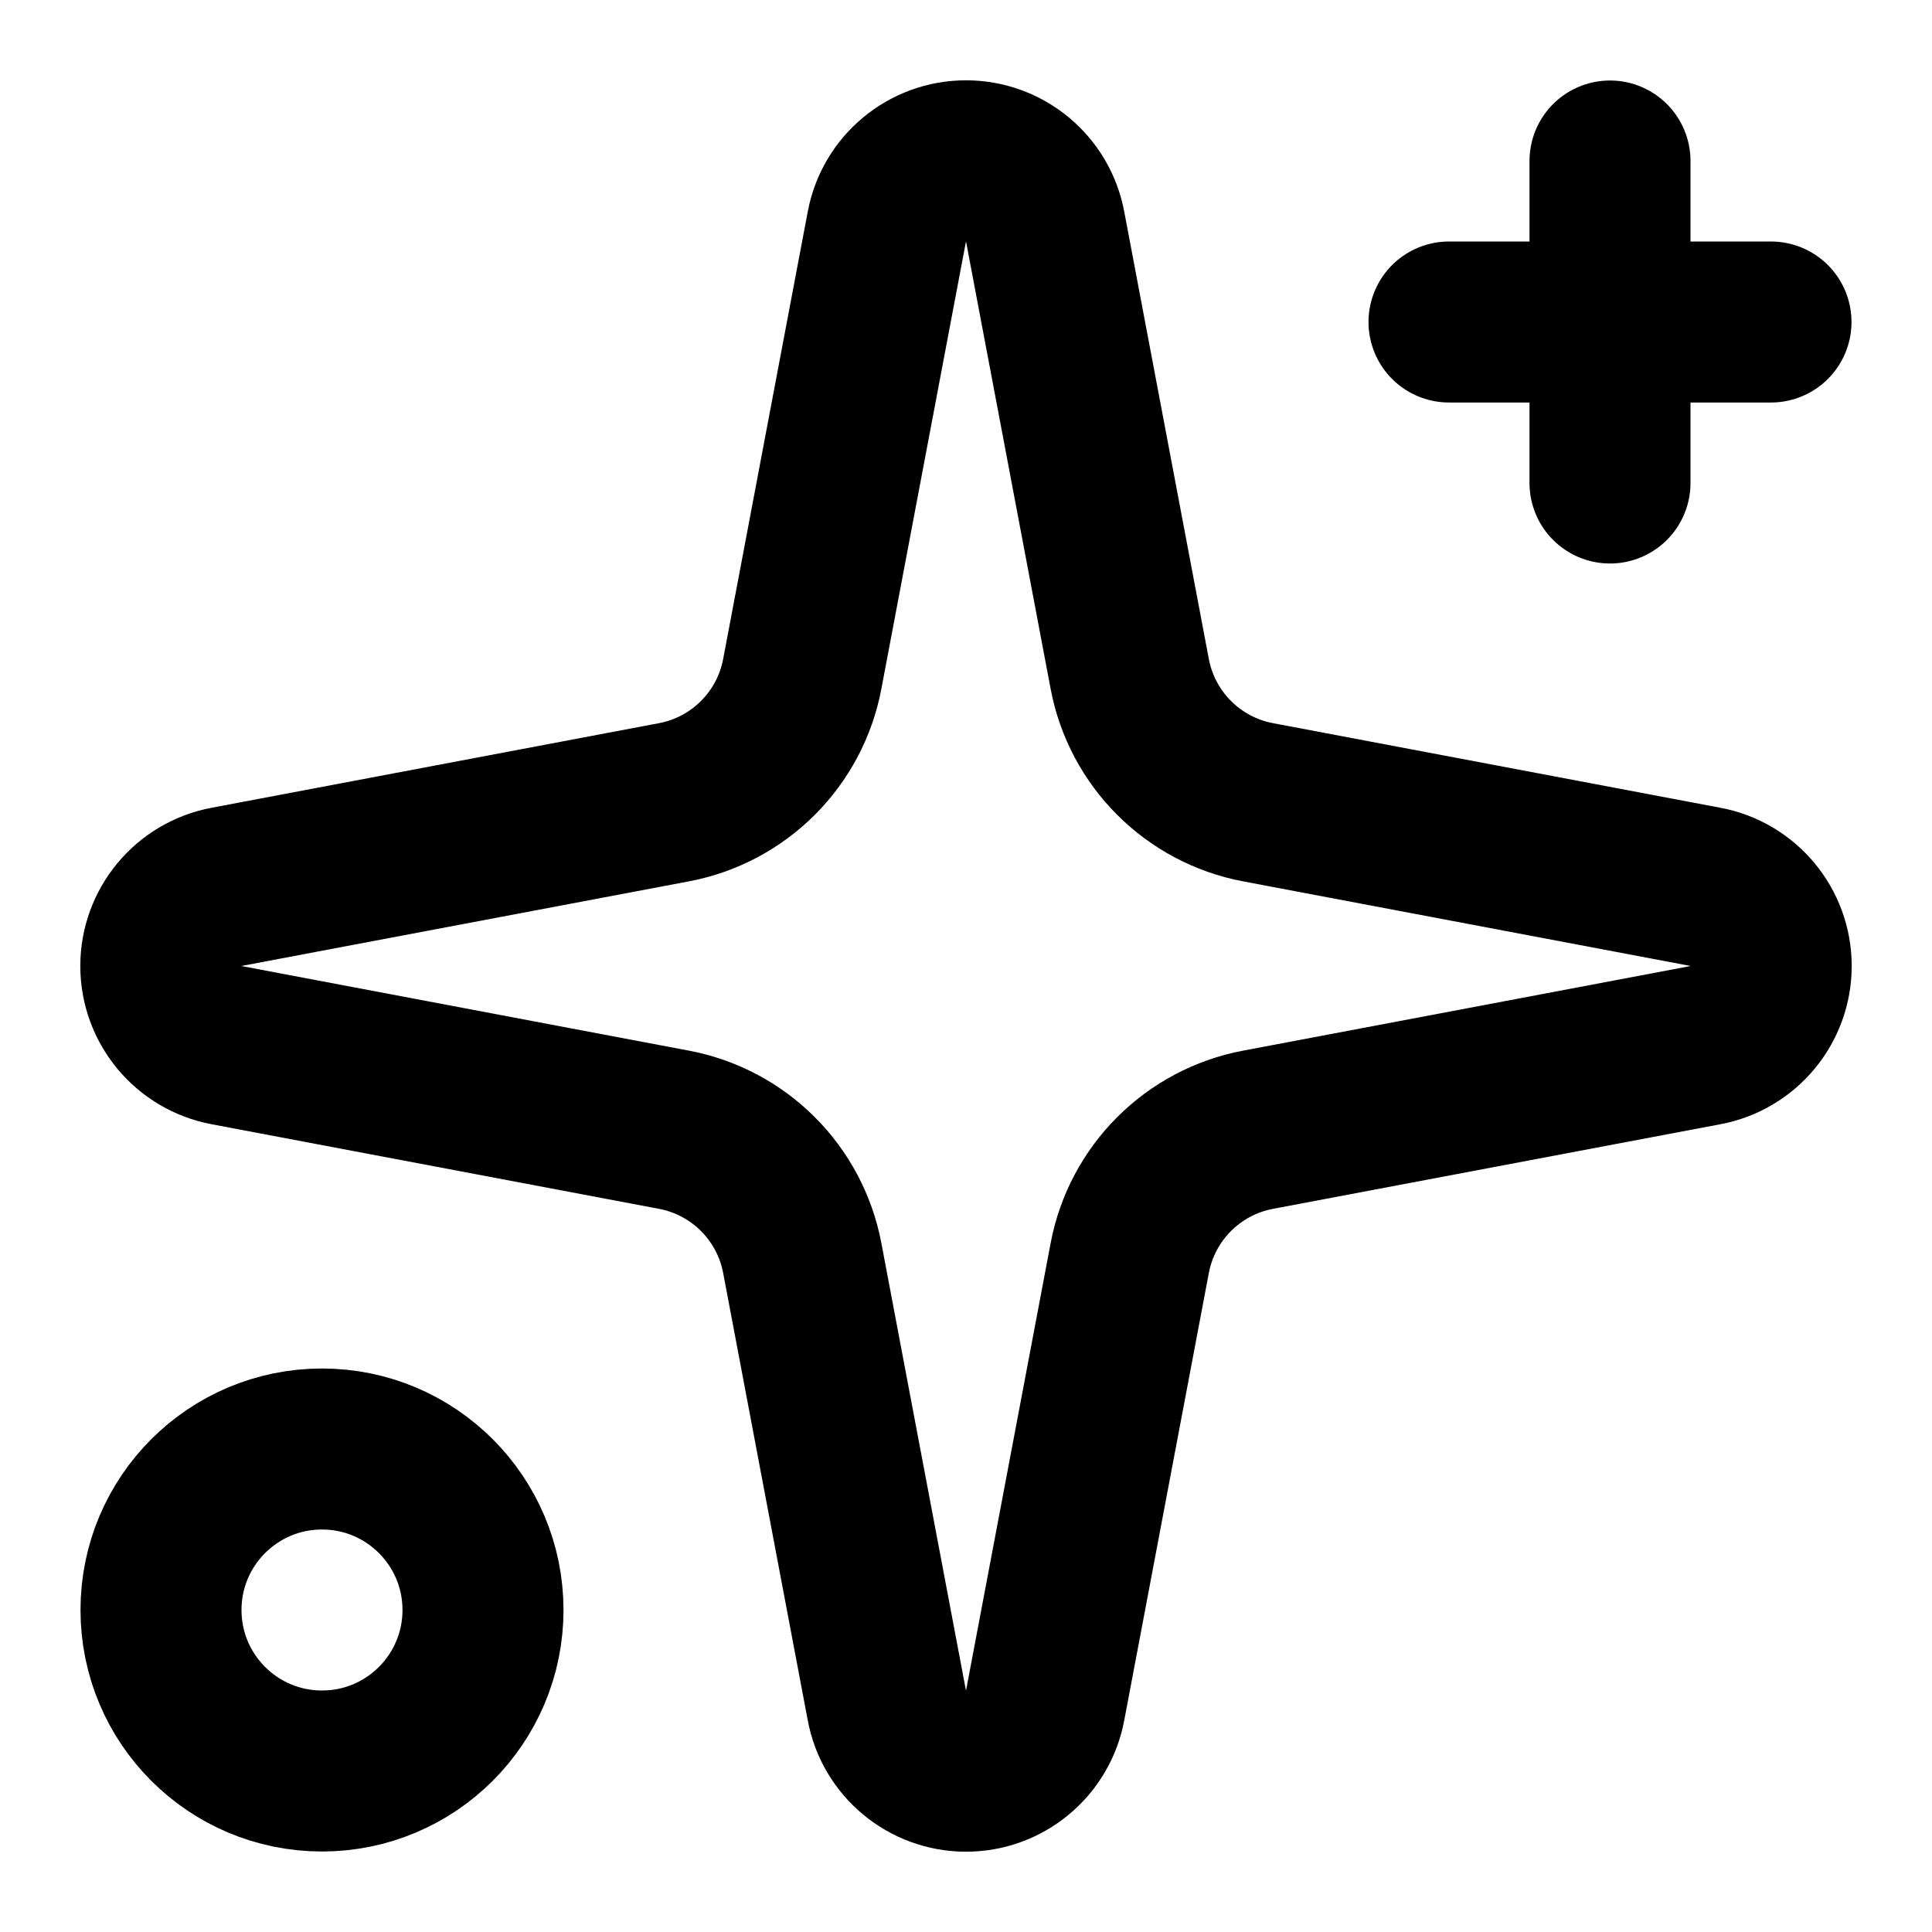
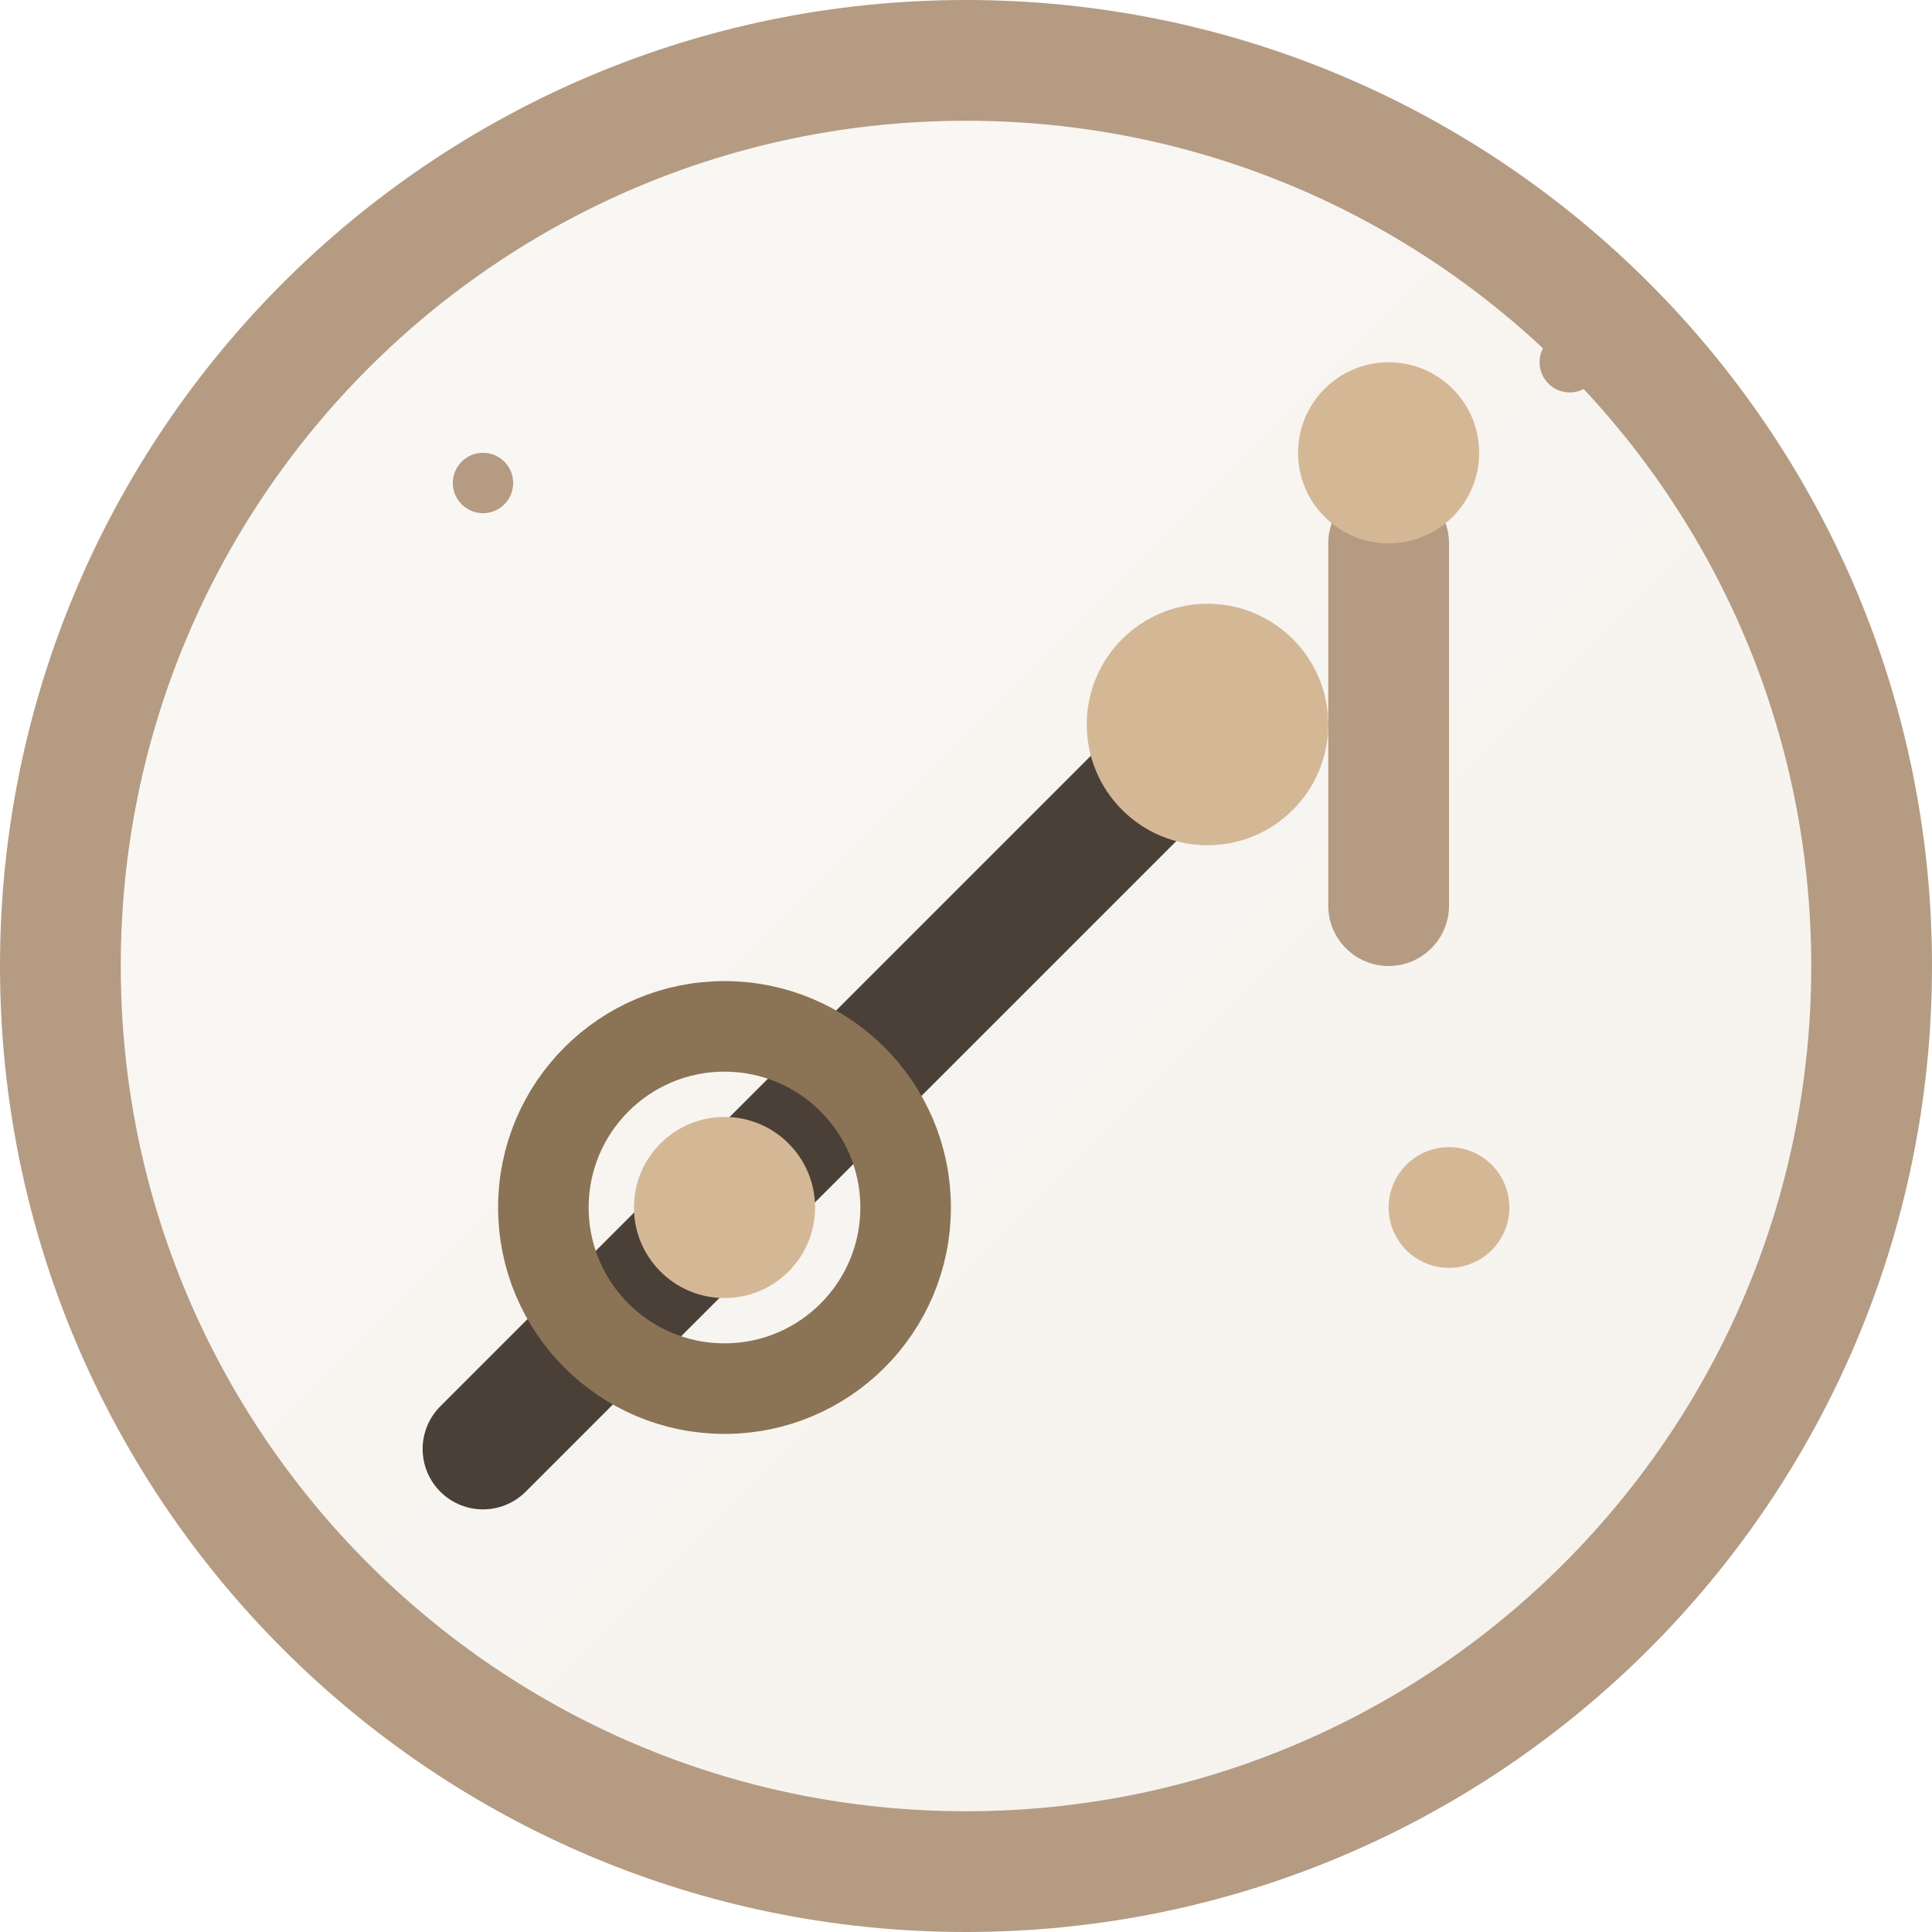
- <svg xmlns="http://www.w3.org/2000/svg" width="24" height="24" viewBox="0 0 24 24" fill="none" stroke="currentColor" stroke-width="2" stroke-linecap="round" stroke-linejoin="round">
-   <path d="M11.017 2.814a1 1 0 0 1 1.966 0l1.051 5.558a2 2 0 0 0 1.594 1.594l5.558 1.051a1 1 0 0 1 0 1.966l-5.558 1.051a2 2 0 0 0-1.594 1.594l-1.051 5.558a1 1 0 0 1-1.966 0l-1.051-5.558a2 2 0 0 0-1.594-1.594l-5.558-1.051a1 1 0 0 1 0-1.966l5.558-1.051a2 2 0 0 0 1.594-1.594z" />
-   <path d="M20 2v4" />
-   <path d="M22 4h-4" />
-   <circle cx="4" cy="20" r="2" />
+ <svg xmlns="http://www.w3.org/2000/svg" width="32" height="32" viewBox="0 0 32 32" fill="none">
+   <circle cx="16" cy="16" r="15" fill="url(#gradient1)" stroke="#b49b82" stroke-width="2" />
+   <path d="M8 24l2-2 8-8 2-2" stroke="#4a4037" stroke-width="2" stroke-linecap="round" />
+   <circle cx="20" cy="12" r="2" fill="#d4b896" />
+   <rect x="22" y="8" width="2" height="8" rx="1" fill="#b49b82" />
+   <rect x="21.5" y="6" width="3" height="3" rx="1.5" fill="#d4b896" />
+   <circle cx="12" cy="20" r="3" fill="none" stroke="#8b7355" stroke-width="1.5" />
+   <circle cx="12" cy="20" r="1.5" fill="#d4b896" />
+   <circle cx="24" cy="20" r="1" fill="#d4b896" />
+   <circle cx="8" cy="8" r="0.5" fill="#b49b82" />
+   <circle cx="26" cy="6" r="0.5" fill="#b49b82" />
+   <defs>
+     <linearGradient id="gradient1" x1="0%" y1="0%" x2="100%" y2="100%">
+       <stop offset="0%" style="stop-color:#faf8f5" />
+       <stop offset="100%" style="stop-color:#f5f2ed" />
+     </linearGradient>
+   </defs>
</svg>
